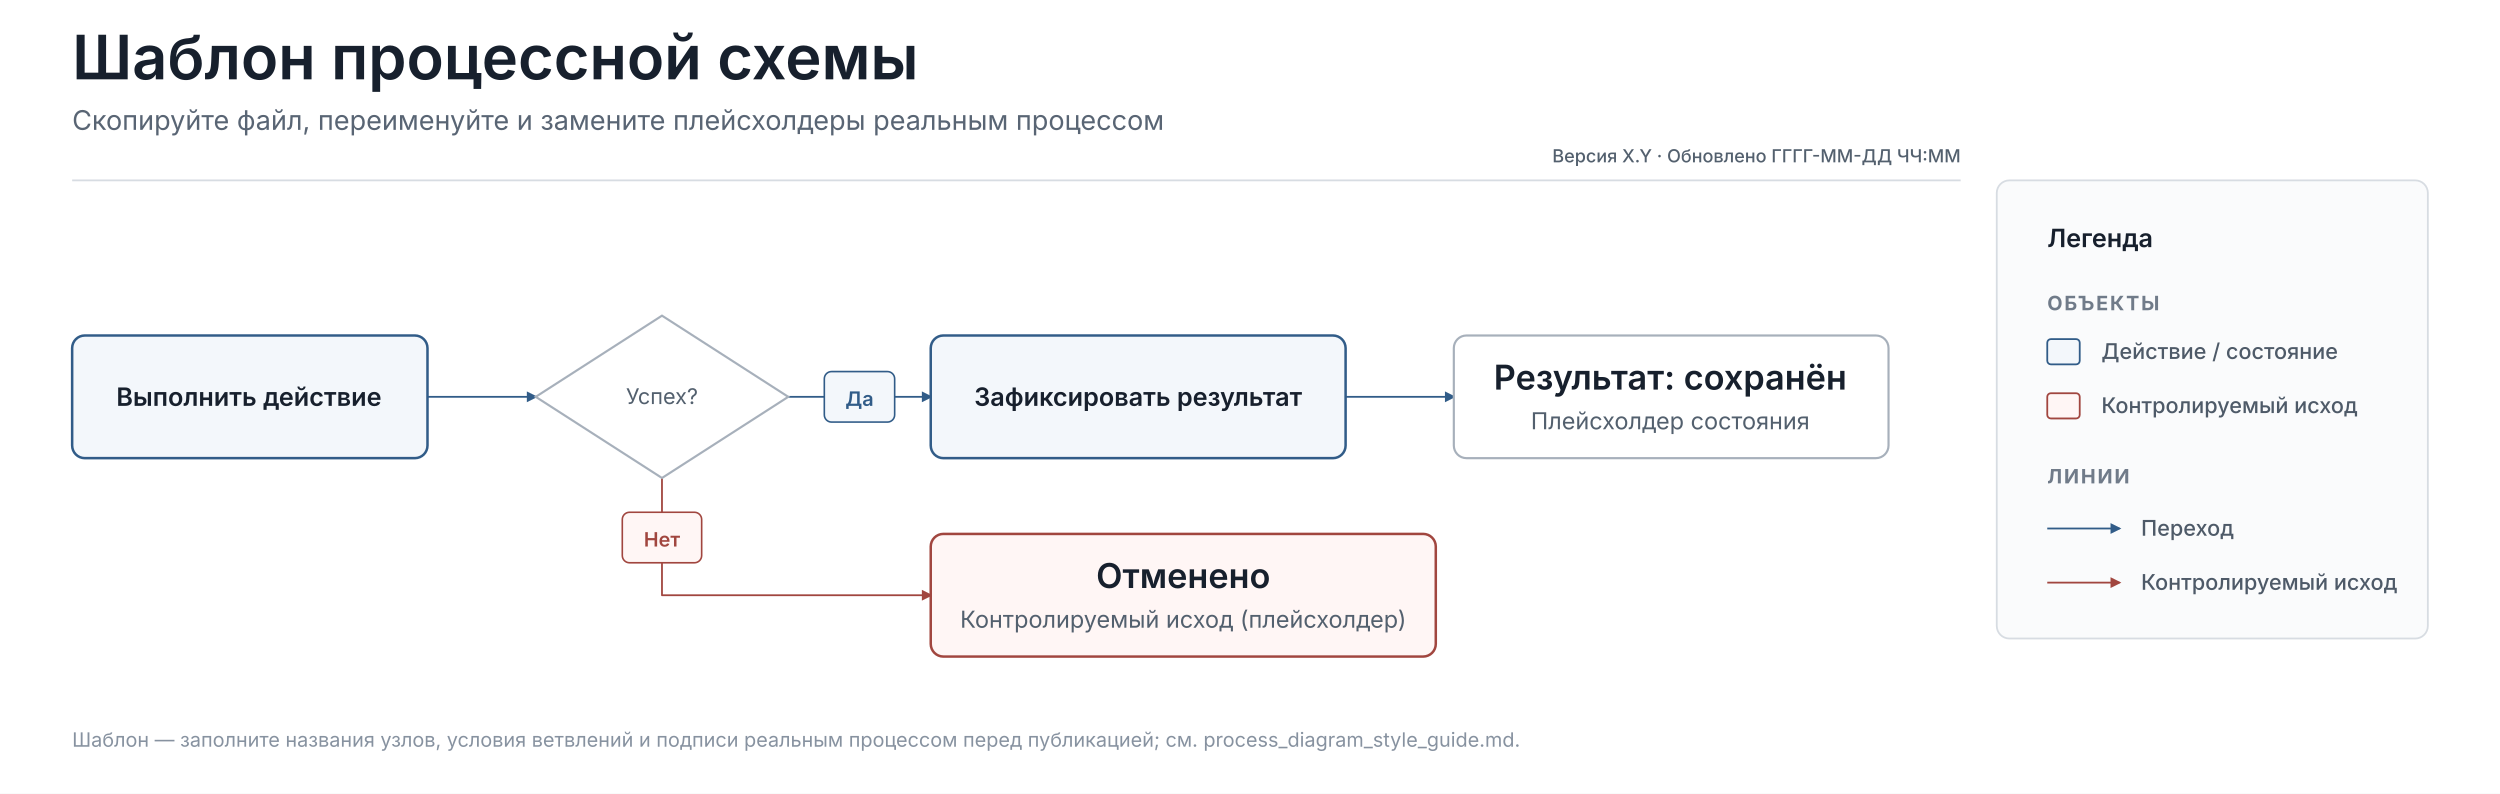
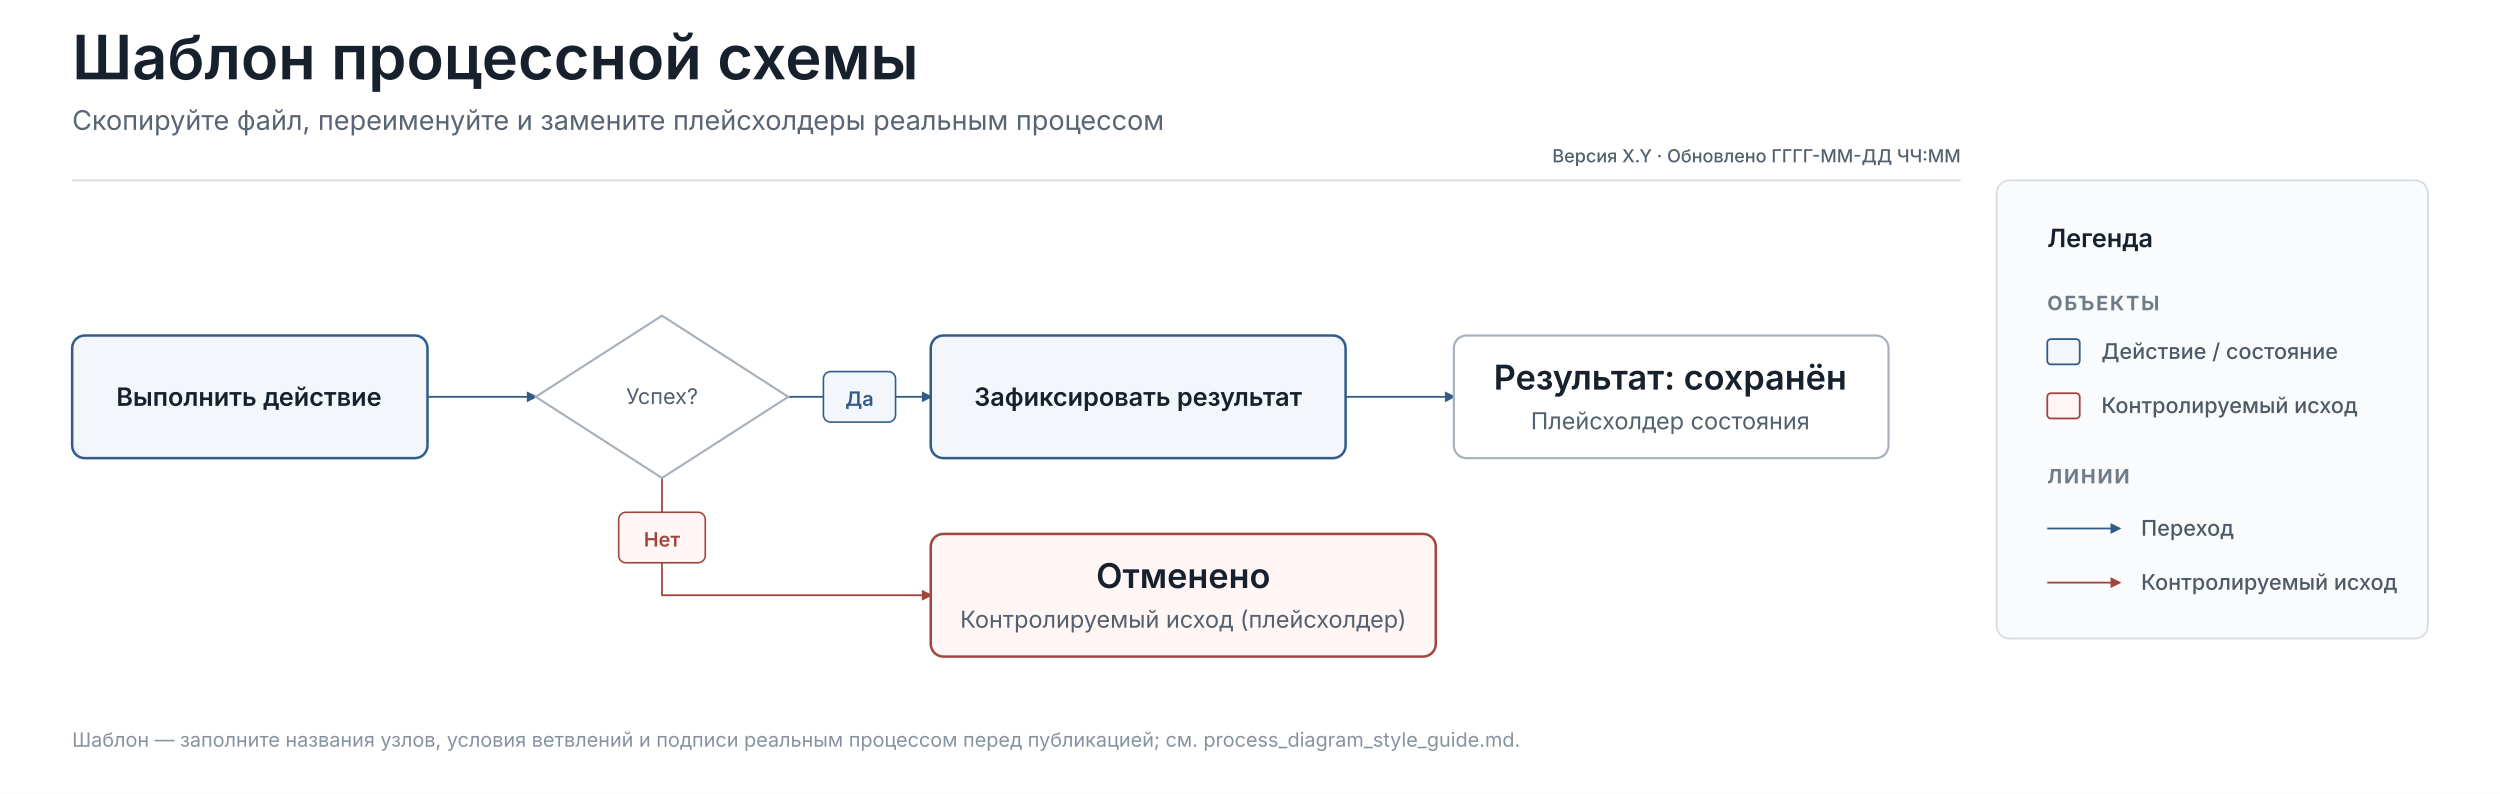
<svg xmlns="http://www.w3.org/2000/svg" width="1386" height="440" viewBox="0 0 1386 440" role="img" aria-labelledby="title desc">
  <defs>
    <marker id="arrow-main" viewBox="0 0 10 10" refX="8.2" refY="5" markerWidth="6" markerHeight="6" orient="auto-start-reverse">
      <path d="M0 0L10 5L0 10Z" fill="#315C88" />
    </marker>
    <marker id="arrow-fail" viewBox="0 0 10 10" refX="8.2" refY="5" markerWidth="6" markerHeight="6" orient="auto-start-reverse">
      <path d="M0 0L10 5L0 10Z" fill="#A1463F" />
    </marker>
    <style>
      text { font-family: Inter, "Segoe UI", Arial, sans-serif; fill: #17202D; }
      .title { font-size: 34px; font-weight: 600; }
      .subtitle { font-size: 15px; font-weight: 400; fill: #596574; }
      .component-title { font-size: 19px; font-weight: 600; }
      .component-text { font-size: 13px; font-weight: 400; fill: #53606E; }
      .node-title { font-size: 14px; font-weight: 600; }
      .decision-text { font-size: 12px; font-weight: 400; fill: #53606E; }
      .flow-text { font-size: 11px; font-weight: 600; fill: #315C88; }
      .control-flow-text { font-size: 11px; font-weight: 600; fill: #A1463F; }
      .legend { font-size: 12px; font-weight: 500; fill: #4E5A68; }
      .legend-section { font-size: 11px; font-weight: 700; letter-spacing: 1px; fill: #707B89; }
      .legend-heading { font-size: 14px; font-weight: 600; }
      .template-note { font-size: 11px; font-weight: 400; fill: #8792A0; }
      .gate-note { font-size: 10px; font-weight: 500; fill: #53606E; }
      .execution-card { fill: #F3F7FB; stroke: #315C88; stroke-width: 1.4; }
      .neutral-card { fill: #FFFFFF; stroke: #A7B0BB; stroke-width: 1.2; }
      .control-card { fill: #FFF6F5; stroke: #A1463F; stroke-width: 1.4; }
      .decision-node { fill: #FFFFFF; stroke: #A7B0BB; stroke-width: 1.2; }
      .flow-label { fill: #F3F7FB; stroke: #315C88; stroke-width: 0.9; }
      .flow-label-red { fill: #FFF6F5; stroke: #A1463F; stroke-width: 0.9; }
      .main-line { fill: none; stroke: #315C88; stroke-width: 1; stroke-linecap: round; stroke-linejoin: round; marker-end: url(#arrow-main); }
      .failure-line { fill: none; stroke: #A1463F; stroke-width: 1; stroke-linecap: round; stroke-linejoin: round; marker-end: url(#arrow-fail); }
    </style>
  </defs>
  <rect width="1386" height="440" fill="#FFFFFF" />
  <text x="40" y="44" class="title">Шаблон процессной схемы</text>
  <text x="40" y="72" class="subtitle">Скопируйте файл, переименуйте и замените плейсхолдеры реальным процессом</text>
  <text x="1087" y="90" text-anchor="end" class="gate-note" data-diagram-meta="version">Версия X.Y · Обновлено ГГГГ-ММ-ДД ЧЧ:ММ</text>
  <line x1="40" y1="100" x2="1087" y2="100" stroke="#D7DCE2" />
  <path class="main-line" d="M237 220H297" />
  <path id="process-yes-flow" class="main-line" d="M437 220H516" />
  <path class="main-line" d="M746 220H806" />
  <path id="process-no-flow" class="failure-line" d="M367 265V330H516" />
  <g>
    <rect x="40" y="186" width="197" height="68" rx="7" class="execution-card" />
    <text x="138" y="225" class="node-title" text-anchor="middle">Выполнить действие</text>
  </g>
  <polygon points="367,175 437,220 367,265 297,220" class="decision-node" />
  <text x="367" y="224" class="decision-text" text-anchor="middle">Успех?</text>
-   <rect id="process-yes-label" x="457" y="206" width="39" height="28" rx="4" class="flow-label" data-connector-ref="process-yes-flow" data-layout="flow-label" />
+   <rect id="process-yes-label" x="456.5" y="206" width="40" height="28" rx="4" class="flow-label" data-connector-ref="process-yes-flow" data-layout="flow-label" data-padding-profile="flow-caption" />
  <text x="476.5" y="225" class="flow-text" text-anchor="middle" data-label-for="process-yes-label">Да</text>
  <g>
    <rect x="516" y="186" width="230" height="68" rx="7" class="execution-card" />
    <text x="631" y="225" class="node-title" text-anchor="middle">Зафиксировать результат</text>
  </g>
  <g>
    <rect x="806" y="186" width="241" height="68" rx="7" class="neutral-card" />
    <text x="926" y="216" class="component-title" text-anchor="middle">Результат: сохранён</text>
    <text x="926" y="238" class="component-text" text-anchor="middle">Плейсхолдер состояния</text>
  </g>
-   <rect id="process-no-label" x="345" y="284" width="44" height="28" rx="4" class="flow-label-red" data-connector-ref="process-no-flow" data-layout="flow-label" />
+   <rect id="process-no-label" x="343" y="284" width="48" height="28" rx="4" class="flow-label-red" data-connector-ref="process-no-flow" data-layout="flow-label" data-padding-profile="flow-caption" />
  <text x="367" y="303" class="control-flow-text" text-anchor="middle" data-label-for="process-no-label">Нет</text>
  <g>
    <rect x="516" y="296" width="280" height="68" rx="7" class="control-card" />
    <text x="656" y="326" class="component-title" text-anchor="middle">Отменено</text>
    <text x="656" y="348" class="component-text" text-anchor="middle">Контролируемый исход (плейсхолдер)</text>
  </g>
  <g>
    <rect x="1107" y="100" width="239" height="254" rx="7" fill="#FAFBFC" stroke="#D7DCE2" stroke-width="1" />
    <text x="1135" y="137" class="legend-heading">Легенда</text>
    <text x="1135" y="172" class="legend-section">ОБЪЕКТЫ</text>
    <rect x="1135" y="188" width="18" height="14" rx="2" fill="#F3F7FB" stroke="#315C88" />
    <text x="1165" y="199" class="legend">Действие / состояние</text>
    <rect x="1135" y="218" width="18" height="14" rx="2" fill="#FFF6F5" stroke="#A1463F" />
    <text x="1165" y="229" class="legend">Контролируемый исход</text>
    <text x="1135" y="268" class="legend-section">ЛИНИИ</text>
    <line x1="1135" y1="293" x2="1175" y2="293" stroke="#315C88" stroke-width="1" marker-end="url(#arrow-main)" />
    <text x="1187" y="297" class="legend">Переход</text>
    <line x1="1135" y1="323" x2="1175" y2="323" stroke="#A1463F" stroke-width="1" marker-end="url(#arrow-fail)" />
    <text x="1187" y="327" class="legend">Контролируемый исход</text>
  </g>
  <text x="40" y="414" class="template-note">Шаблон — заполните названия узлов, условия ветвлений и подписи реальным процессом перед публикацией; см. process_diagram_style_guide.md.</text>
</svg>
